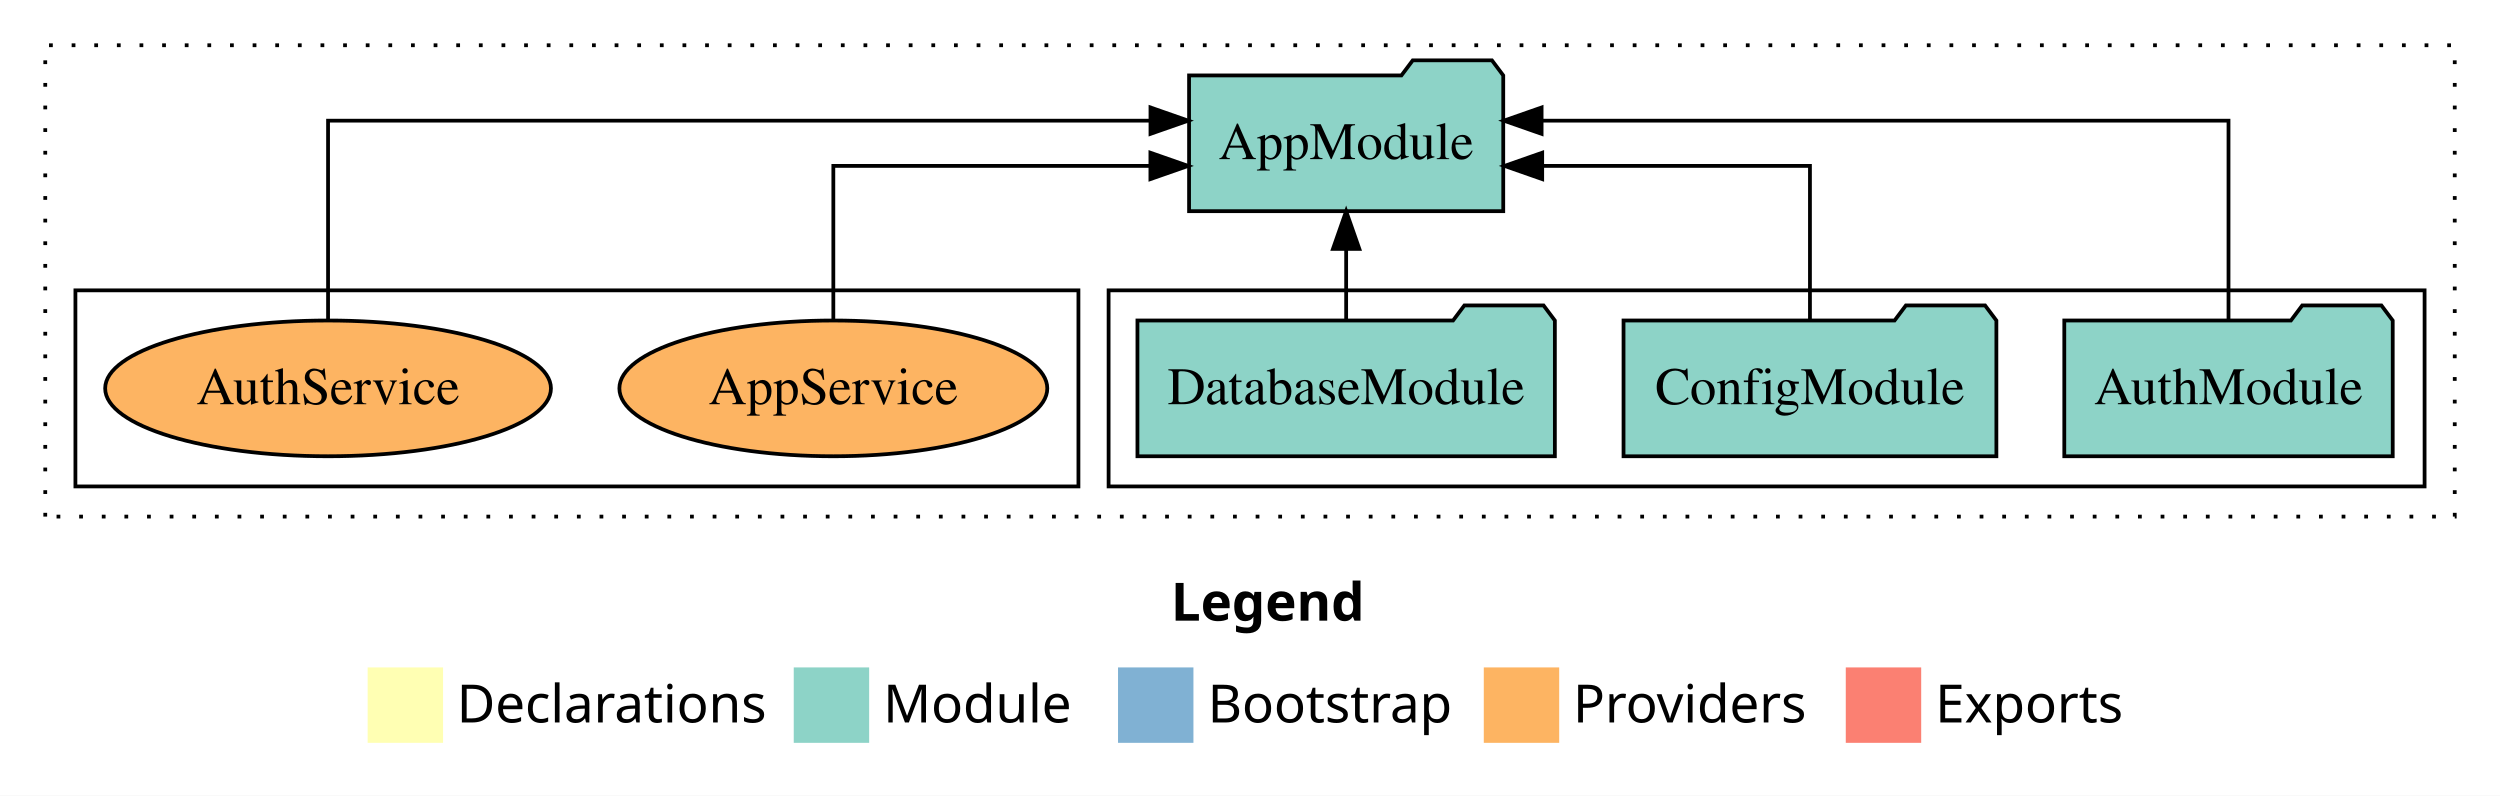
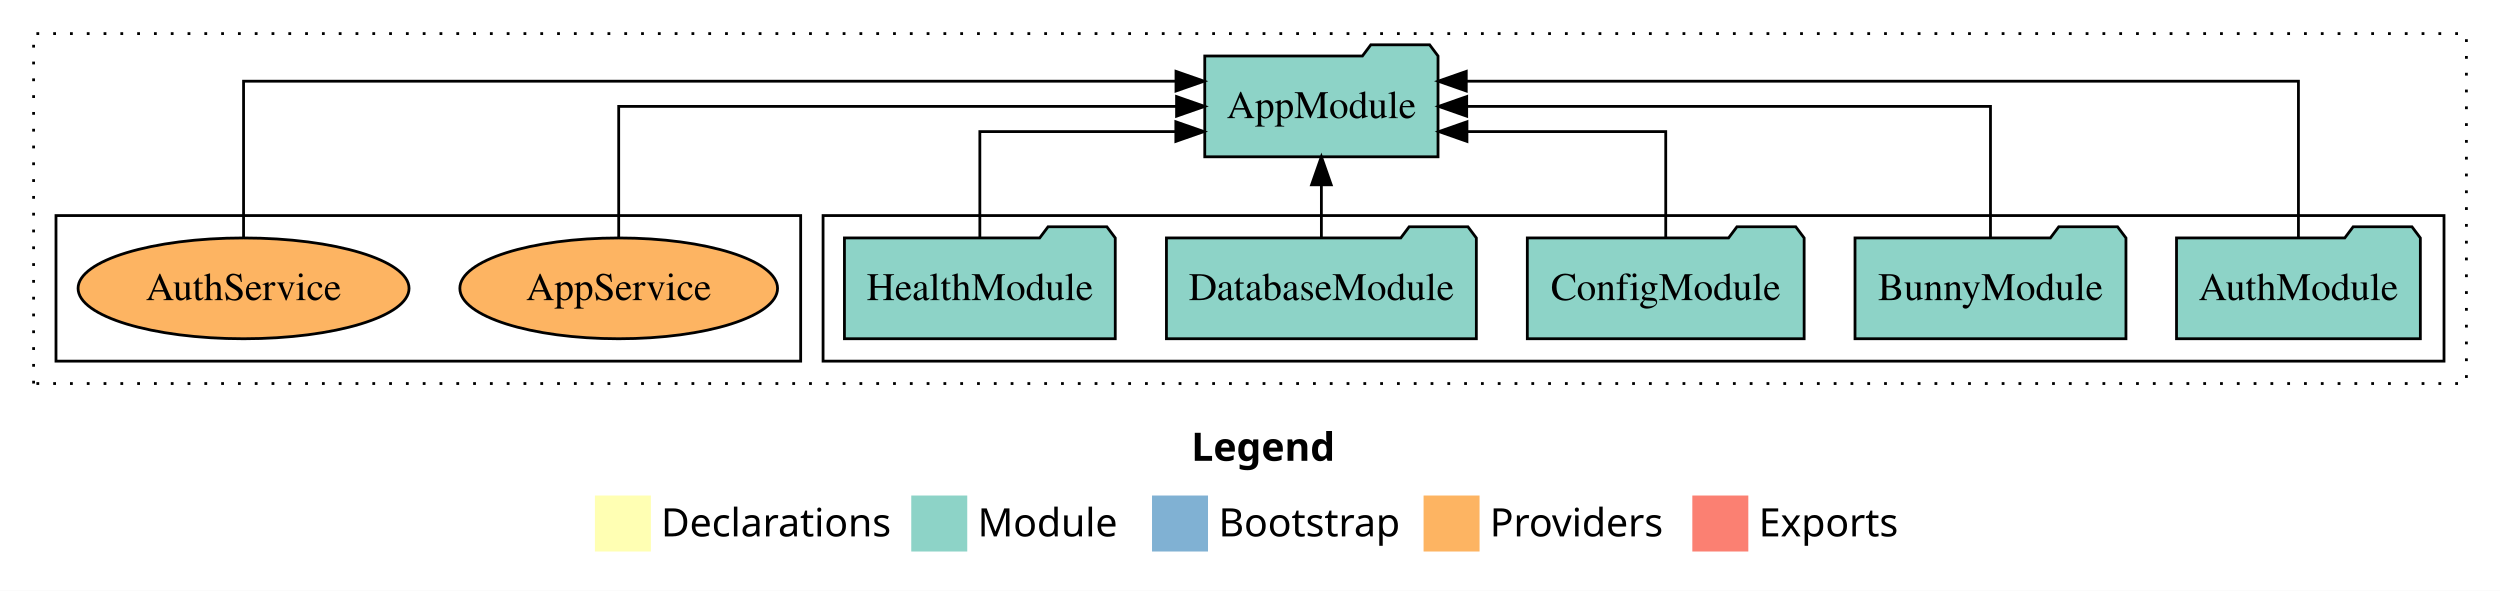
- <svg xmlns="http://www.w3.org/2000/svg" width="663pt" height="211pt" viewBox="0.00 0.00 663.00 211.00">
+ <svg xmlns="http://www.w3.org/2000/svg" width="893pt" height="211pt" viewBox="0.00 0.00 893.00 211.00">
  <g id="graph0" class="graph" transform="scale(1 1) rotate(0) translate(4 207)">
-     <polygon fill="white" stroke="transparent" points="-4,4 -4,-207 659,-207 659,4 -4,4" />
-     <text text-anchor="start" x="306.51" y="-42.4" font-family="Times-12" font-weight="bold" font-size="14.00">Legend</text>
-     <polygon fill="#ffffb3" stroke="transparent" points="93.5,-10 93.5,-30 113.5,-30 113.5,-10 93.5,-10" />
-     <text text-anchor="start" x="117.13" y="-15.4" font-family="Times-12" font-size="14.00">  Declarations</text>
-     <polygon fill="#8dd3c7" stroke="transparent" points="206.5,-10 206.5,-30 226.5,-30 226.5,-10 206.5,-10" />
-     <text text-anchor="start" x="230.23" y="-15.4" font-family="Times-12" font-size="14.00">  Module</text>
-     <polygon fill="#80b1d3" stroke="transparent" points="292.5,-10 292.5,-30 312.5,-30 312.5,-10 292.5,-10" />
-     <text text-anchor="start" x="316.28" y="-15.4" font-family="Times-12" font-size="14.00">  Bootstrap</text>
-     <polygon fill="#fdb462" stroke="transparent" points="389.5,-10 389.5,-30 409.5,-30 409.5,-10 389.5,-10" />
-     <text text-anchor="start" x="413.17" y="-15.4" font-family="Times-12" font-size="14.00">  Providers</text>
-     <polygon fill="#fb8072" stroke="transparent" points="485.5,-10 485.5,-30 505.5,-30 505.5,-10 485.5,-10" />
-     <text text-anchor="start" x="509.23" y="-15.4" font-family="Times-12" font-size="14.00">  Exports</text>
+     <polygon fill="white" stroke="transparent" points="-4,4 -4,-207 889,-207 889,4 -4,4" />
+     <text text-anchor="start" x="421.51" y="-42.4" font-family="Times-12" font-weight="bold" font-size="14.00">Legend</text>
+     <polygon fill="#ffffb3" stroke="transparent" points="208.5,-10 208.5,-30 228.5,-30 228.5,-10 208.5,-10" />
+     <text text-anchor="start" x="232.13" y="-15.4" font-family="Times-12" font-size="14.00">  Declarations</text>
+     <polygon fill="#8dd3c7" stroke="transparent" points="321.5,-10 321.5,-30 341.5,-30 341.5,-10 321.5,-10" />
+     <text text-anchor="start" x="345.23" y="-15.4" font-family="Times-12" font-size="14.00">  Module</text>
+     <polygon fill="#80b1d3" stroke="transparent" points="407.5,-10 407.5,-30 427.5,-30 427.5,-10 407.5,-10" />
+     <text text-anchor="start" x="431.28" y="-15.4" font-family="Times-12" font-size="14.00">  Bootstrap</text>
+     <polygon fill="#fdb462" stroke="transparent" points="504.5,-10 504.5,-30 524.5,-30 524.5,-10 504.5,-10" />
+     <text text-anchor="start" x="528.17" y="-15.4" font-family="Times-12" font-size="14.00">  Providers</text>
+     <polygon fill="#fb8072" stroke="transparent" points="600.5,-10 600.5,-30 620.5,-30 620.5,-10 600.5,-10" />
+     <text text-anchor="start" x="624.23" y="-15.4" font-family="Times-12" font-size="14.00">  Exports</text>
    <g id="clust1" class="cluster">
-       <polygon fill="none" stroke="black" stroke-dasharray="1,5" points="8,-70 8,-195 647,-195 647,-70 8,-70" />
+       <polygon fill="none" stroke="black" stroke-dasharray="1,5" points="8,-70 8,-195 877,-195 877,-70 8,-70" />
    </g>
    <g id="clust3" class="cluster">
-       <polygon fill="none" stroke="black" points="290,-78 290,-130 639,-130 639,-78 290,-78" />
+       <polygon fill="none" stroke="black" points="290,-78 290,-130 869,-130 869,-78 290,-78" />
    </g>
    <g id="clust6" class="cluster">
      <polygon fill="none" stroke="black" points="16,-78 16,-130 282,-130 282,-78 16,-78" />
    </g>
    <g id="node1" class="node">
-       <polygon fill="#8dd3c7" stroke="black" points="630.55,-122 627.55,-126 606.55,-126 603.55,-122 543.45,-122 543.45,-86 630.55,-86 630.55,-122" />
-       <text text-anchor="middle" x="587" y="-99.8" font-family="Times,serif" font-size="14.00">AuthModule</text>
+       <polygon fill="#8dd3c7" stroke="black" points="860.55,-122 857.55,-126 836.55,-126 833.55,-122 773.45,-122 773.45,-86 860.55,-86 860.55,-122" />
+       <text text-anchor="middle" x="817" y="-99.8" font-family="Times,serif" font-size="14.00">AuthModule</text>
+     </g>
+     <g id="node6" class="node">
+       <polygon fill="#8dd3c7" stroke="black" points="509.66,-187 506.66,-191 485.66,-191 482.66,-187 426.34,-187 426.34,-151 509.66,-151 509.66,-187" />
+       <text text-anchor="middle" x="468" y="-164.8" font-family="Times,serif" font-size="14.00">AppModule</text>
+     </g>
+     <g id="edge1" class="edge">
+       <path fill="none" stroke="black" d="M817,-122.29C817,-144.21 817,-178 817,-178 817,-178 519.75,-178 519.75,-178" />
+       <polygon fill="black" stroke="black" points="519.75,-174.5 509.75,-178 519.75,-181.5 519.75,-174.5" />
+     </g>
+     <g id="node2" class="node">
+       <polygon fill="#8dd3c7" stroke="black" points="755.39,-122 752.39,-126 731.39,-126 728.39,-122 658.61,-122 658.61,-86 755.39,-86 755.39,-122" />
+       <text text-anchor="middle" x="707" y="-99.8" font-family="Times,serif" font-size="14.00">BunnyModule</text>
+     </g>
+     <g id="edge2" class="edge">
+       <path fill="none" stroke="black" d="M707,-122.11C707,-141.34 707,-169 707,-169 707,-169 519.9,-169 519.9,-169" />
+       <polygon fill="black" stroke="black" points="519.9,-165.5 509.9,-169 519.9,-172.5 519.9,-165.5" />
+     </g>
+     <g id="node3" class="node">
+       <polygon fill="#8dd3c7" stroke="black" points="640.44,-122 637.44,-126 616.44,-126 613.44,-122 541.56,-122 541.56,-86 640.44,-86 640.44,-122" />
+       <text text-anchor="middle" x="591" y="-99.8" font-family="Times,serif" font-size="14.00">ConfigModule</text>
+     </g>
+     <g id="edge3" class="edge">
+       <path fill="none" stroke="black" d="M591,-122.03C591,-138.4 591,-160 591,-160 591,-160 519.99,-160 519.99,-160" />
+       <polygon fill="black" stroke="black" points="519.99,-156.5 509.99,-160 519.99,-163.5 519.99,-156.5" />
    </g>
    <g id="node4" class="node">
-       <polygon fill="#8dd3c7" stroke="black" points="394.66,-187 391.66,-191 370.66,-191 367.66,-187 311.34,-187 311.34,-151 394.66,-151 394.66,-187" />
-       <text text-anchor="middle" x="353" y="-164.8" font-family="Times,serif" font-size="14.00">AppModule</text>
+       <polygon fill="#8dd3c7" stroke="black" points="523.35,-122 520.35,-126 499.35,-126 496.35,-122 412.65,-122 412.65,-86 523.35,-86 523.35,-122" />
+       <text text-anchor="middle" x="468" y="-99.8" font-family="Times,serif" font-size="14.00">DatabaseModule</text>
    </g>
-     <g id="edge1" class="edge">
-       <path fill="none" stroke="black" d="M587,-122.28C587,-143.32 587,-175 587,-175 587,-175 404.83,-175 404.83,-175" />
-       <polygon fill="black" stroke="black" points="404.83,-171.5 394.83,-175 404.83,-178.5 404.83,-171.5" />
-     </g>
-     <g id="node2" class="node">
-       <polygon fill="#8dd3c7" stroke="black" points="525.44,-122 522.44,-126 501.44,-126 498.44,-122 426.56,-122 426.56,-86 525.44,-86 525.44,-122" />
-       <text text-anchor="middle" x="476" y="-99.8" font-family="Times,serif" font-size="14.00">ConfigModule</text>
-     </g>
-     <g id="edge2" class="edge">
-       <path fill="none" stroke="black" d="M476,-122.02C476,-139.37 476,-163 476,-163 476,-163 404.99,-163 404.99,-163" />
-       <polygon fill="black" stroke="black" points="404.99,-159.5 394.99,-163 404.99,-166.5 404.99,-159.5" />
-     </g>
-     <g id="node3" class="node">
-       <polygon fill="#8dd3c7" stroke="black" points="408.35,-122 405.35,-126 384.35,-126 381.35,-122 297.65,-122 297.65,-86 408.35,-86 408.35,-122" />
-       <text text-anchor="middle" x="353" y="-99.8" font-family="Times,serif" font-size="14.00">DatabaseModule</text>
-     </g>
-     <g id="edge3" class="edge">
-       <path fill="none" stroke="black" d="M353,-122.11C353,-122.11 353,-140.99 353,-140.99" />
-       <polygon fill="black" stroke="black" points="349.5,-140.99 353,-150.99 356.5,-140.99 349.5,-140.99" />
+     <g id="edge4" class="edge">
+       <path fill="none" stroke="black" d="M468,-122.11C468,-122.11 468,-140.99 468,-140.99" />
+       <polygon fill="black" stroke="black" points="464.5,-140.99 468,-150.99 471.5,-140.99 464.5,-140.99" />
    </g>
    <g id="node5" class="node">
+       <polygon fill="#8dd3c7" stroke="black" points="394.37,-122 391.37,-126 370.37,-126 367.37,-122 297.63,-122 297.63,-86 394.37,-86 394.37,-122" />
+       <text text-anchor="middle" x="346" y="-99.8" font-family="Times,serif" font-size="14.00">HealthModule</text>
+     </g>
+     <g id="edge5" class="edge">
+       <path fill="none" stroke="black" d="M346,-122.03C346,-138.4 346,-160 346,-160 346,-160 416.01,-160 416.01,-160" />
+       <polygon fill="black" stroke="black" points="416.01,-163.5 426.01,-160 416.01,-156.5 416.01,-163.5" />
+     </g>
+     <g id="node7" class="node">
      <ellipse fill="#fdb462" stroke="black" cx="217" cy="-104" rx="56.74" ry="18" />
      <text text-anchor="middle" x="217" y="-99.8" font-family="Times,serif" font-size="14.00">AppService</text>
    </g>
-     <g id="edge4" class="edge">
-       <path fill="none" stroke="black" d="M217,-122.02C217,-139.37 217,-163 217,-163 217,-163 301.09,-163 301.09,-163" />
-       <polygon fill="black" stroke="black" points="301.09,-166.5 311.09,-163 301.09,-159.5 301.09,-166.5" />
+     <g id="edge6" class="edge">
+       <path fill="none" stroke="black" d="M217,-122.11C217,-141.34 217,-169 217,-169 217,-169 416.27,-169 416.27,-169" />
+       <polygon fill="black" stroke="black" points="416.27,-172.5 426.27,-169 416.27,-165.5 416.27,-172.5" />
    </g>
-     <g id="node6" class="node">
+     <g id="node8" class="node">
      <ellipse fill="#fdb462" stroke="black" cx="83" cy="-104" rx="59.11" ry="18" />
      <text text-anchor="middle" x="83" y="-99.8" font-family="Times,serif" font-size="14.00">AuthService</text>
    </g>
-     <g id="edge5" class="edge">
-       <path fill="none" stroke="black" d="M83,-122.28C83,-143.32 83,-175 83,-175 83,-175 301.11,-175 301.11,-175" />
-       <polygon fill="black" stroke="black" points="301.11,-178.5 311.11,-175 301.11,-171.5 301.11,-178.5" />
+     <g id="edge7" class="edge">
+       <path fill="none" stroke="black" d="M83,-122.29C83,-144.21 83,-178 83,-178 83,-178 416.07,-178 416.07,-178" />
+       <polygon fill="black" stroke="black" points="416.07,-181.5 426.07,-178 416.07,-174.5 416.07,-181.5" />
    </g>
  </g>
</svg>
